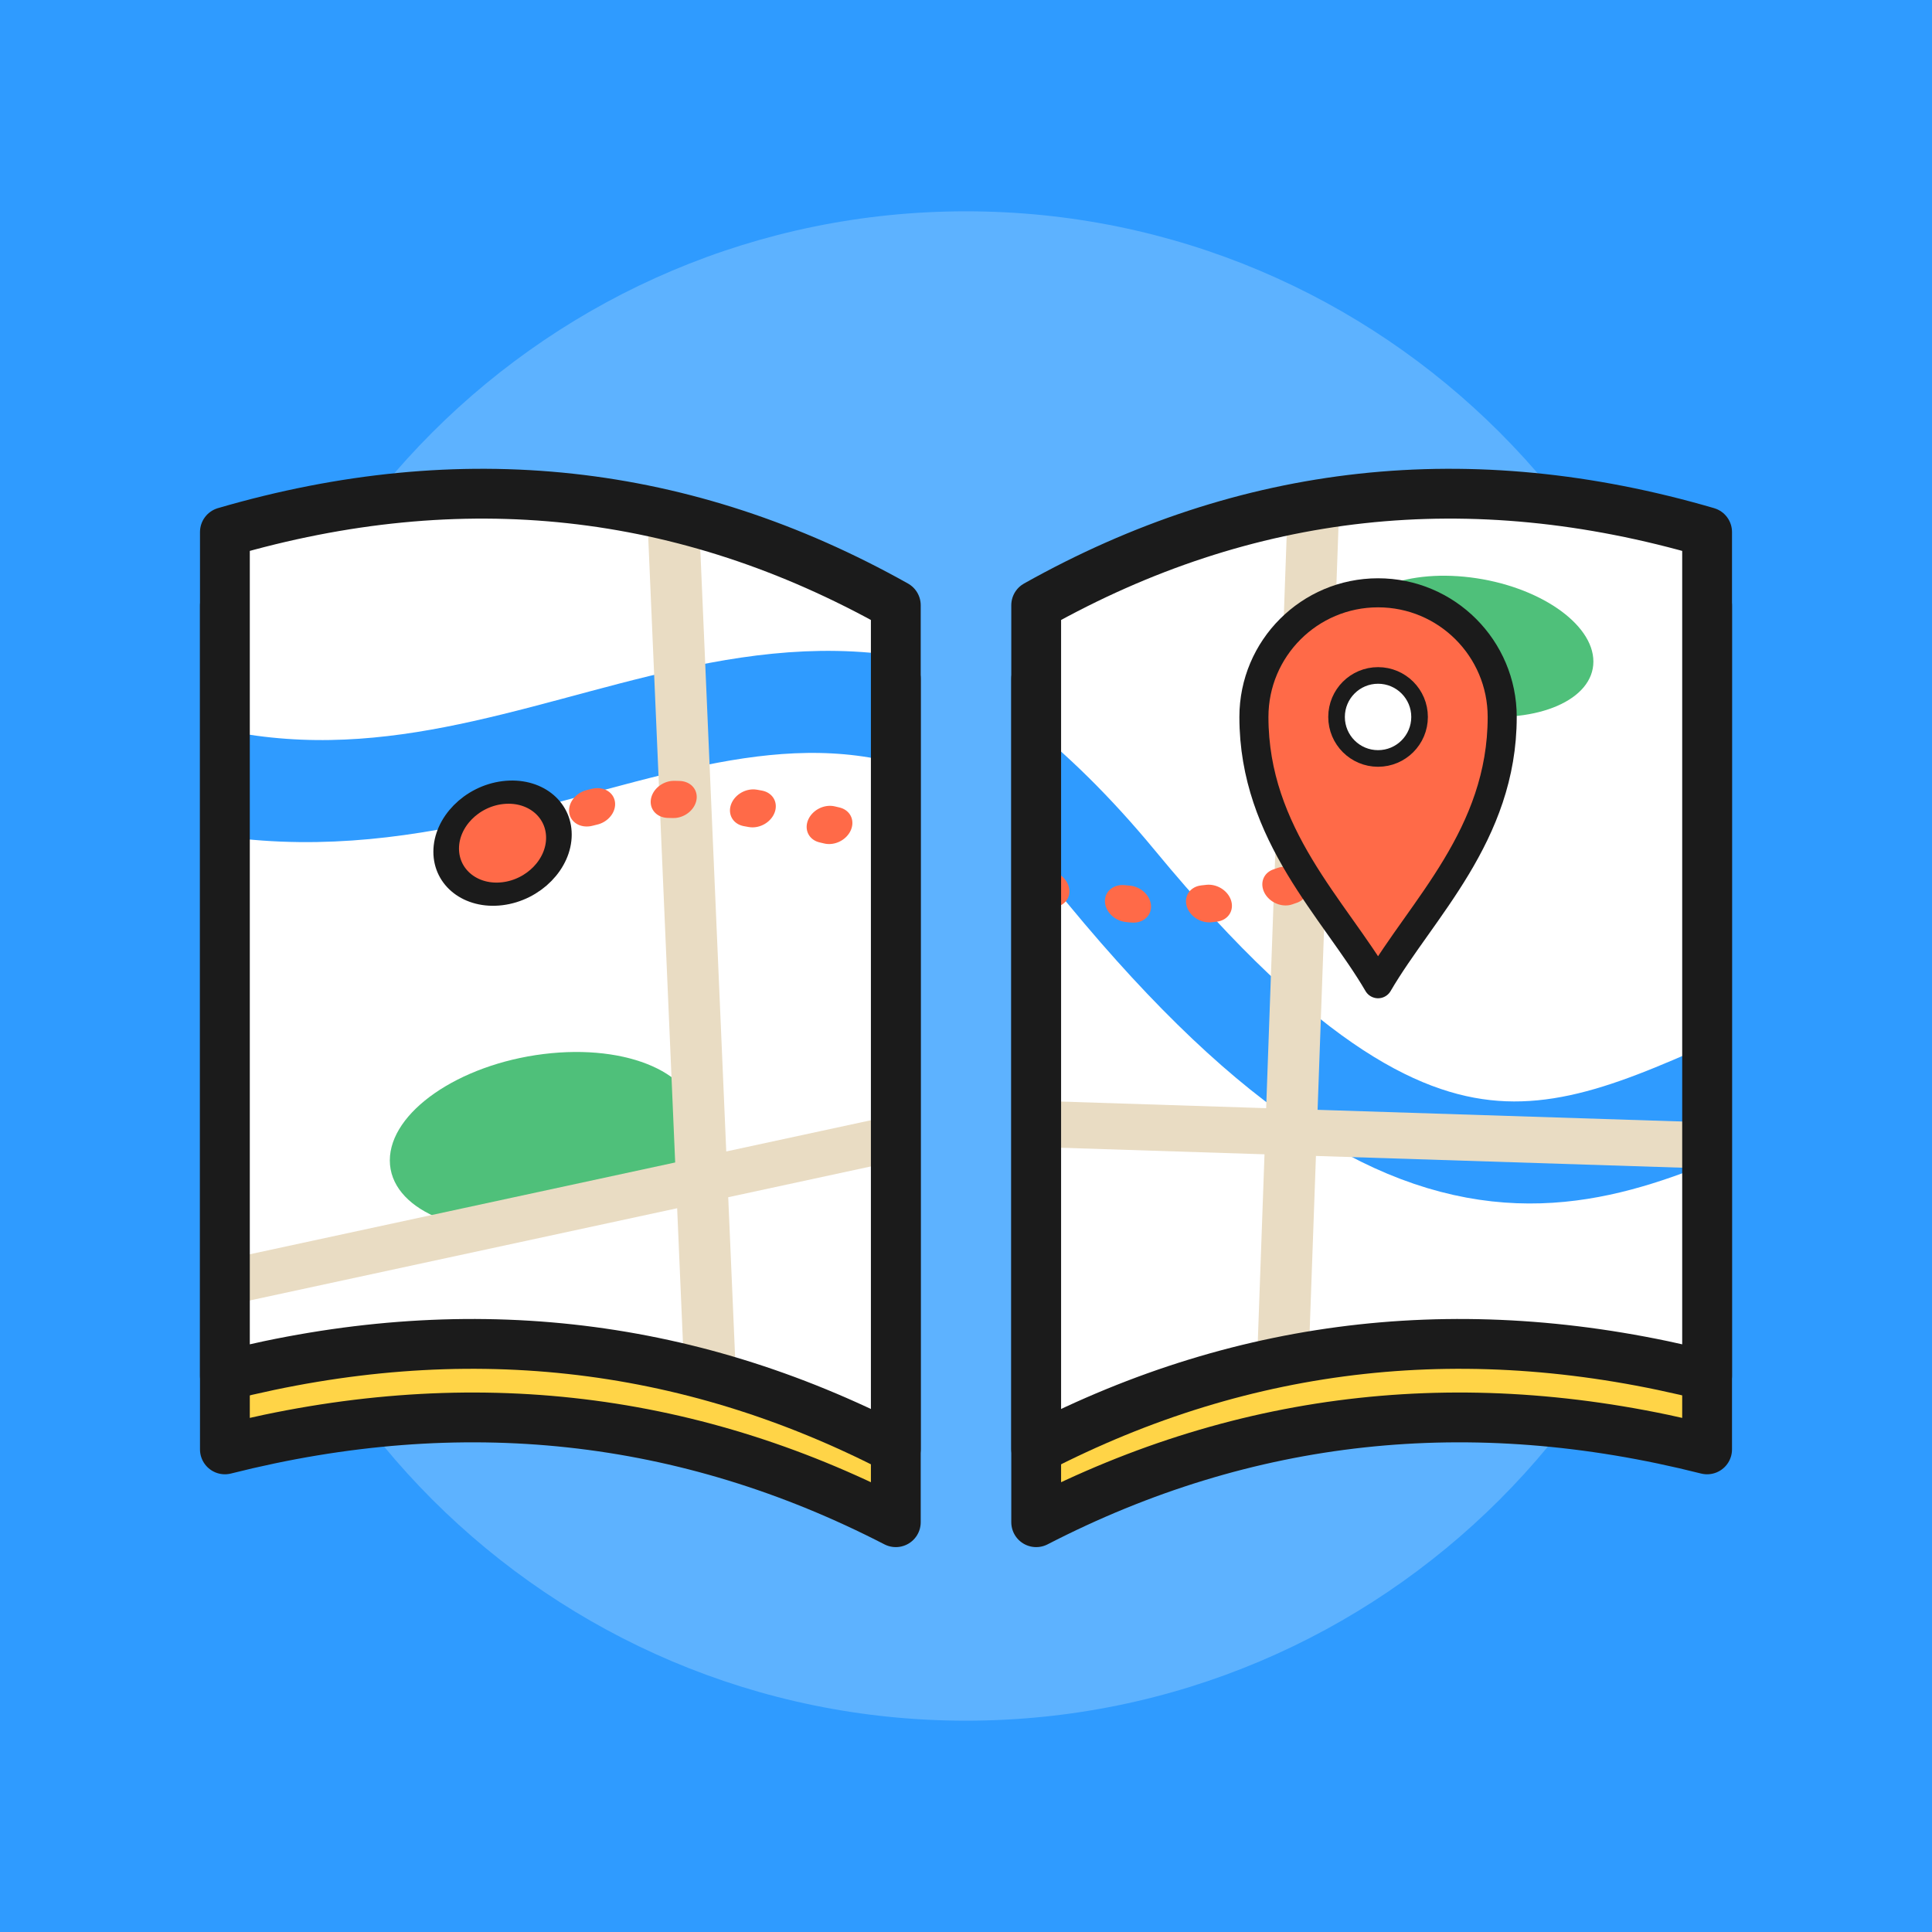
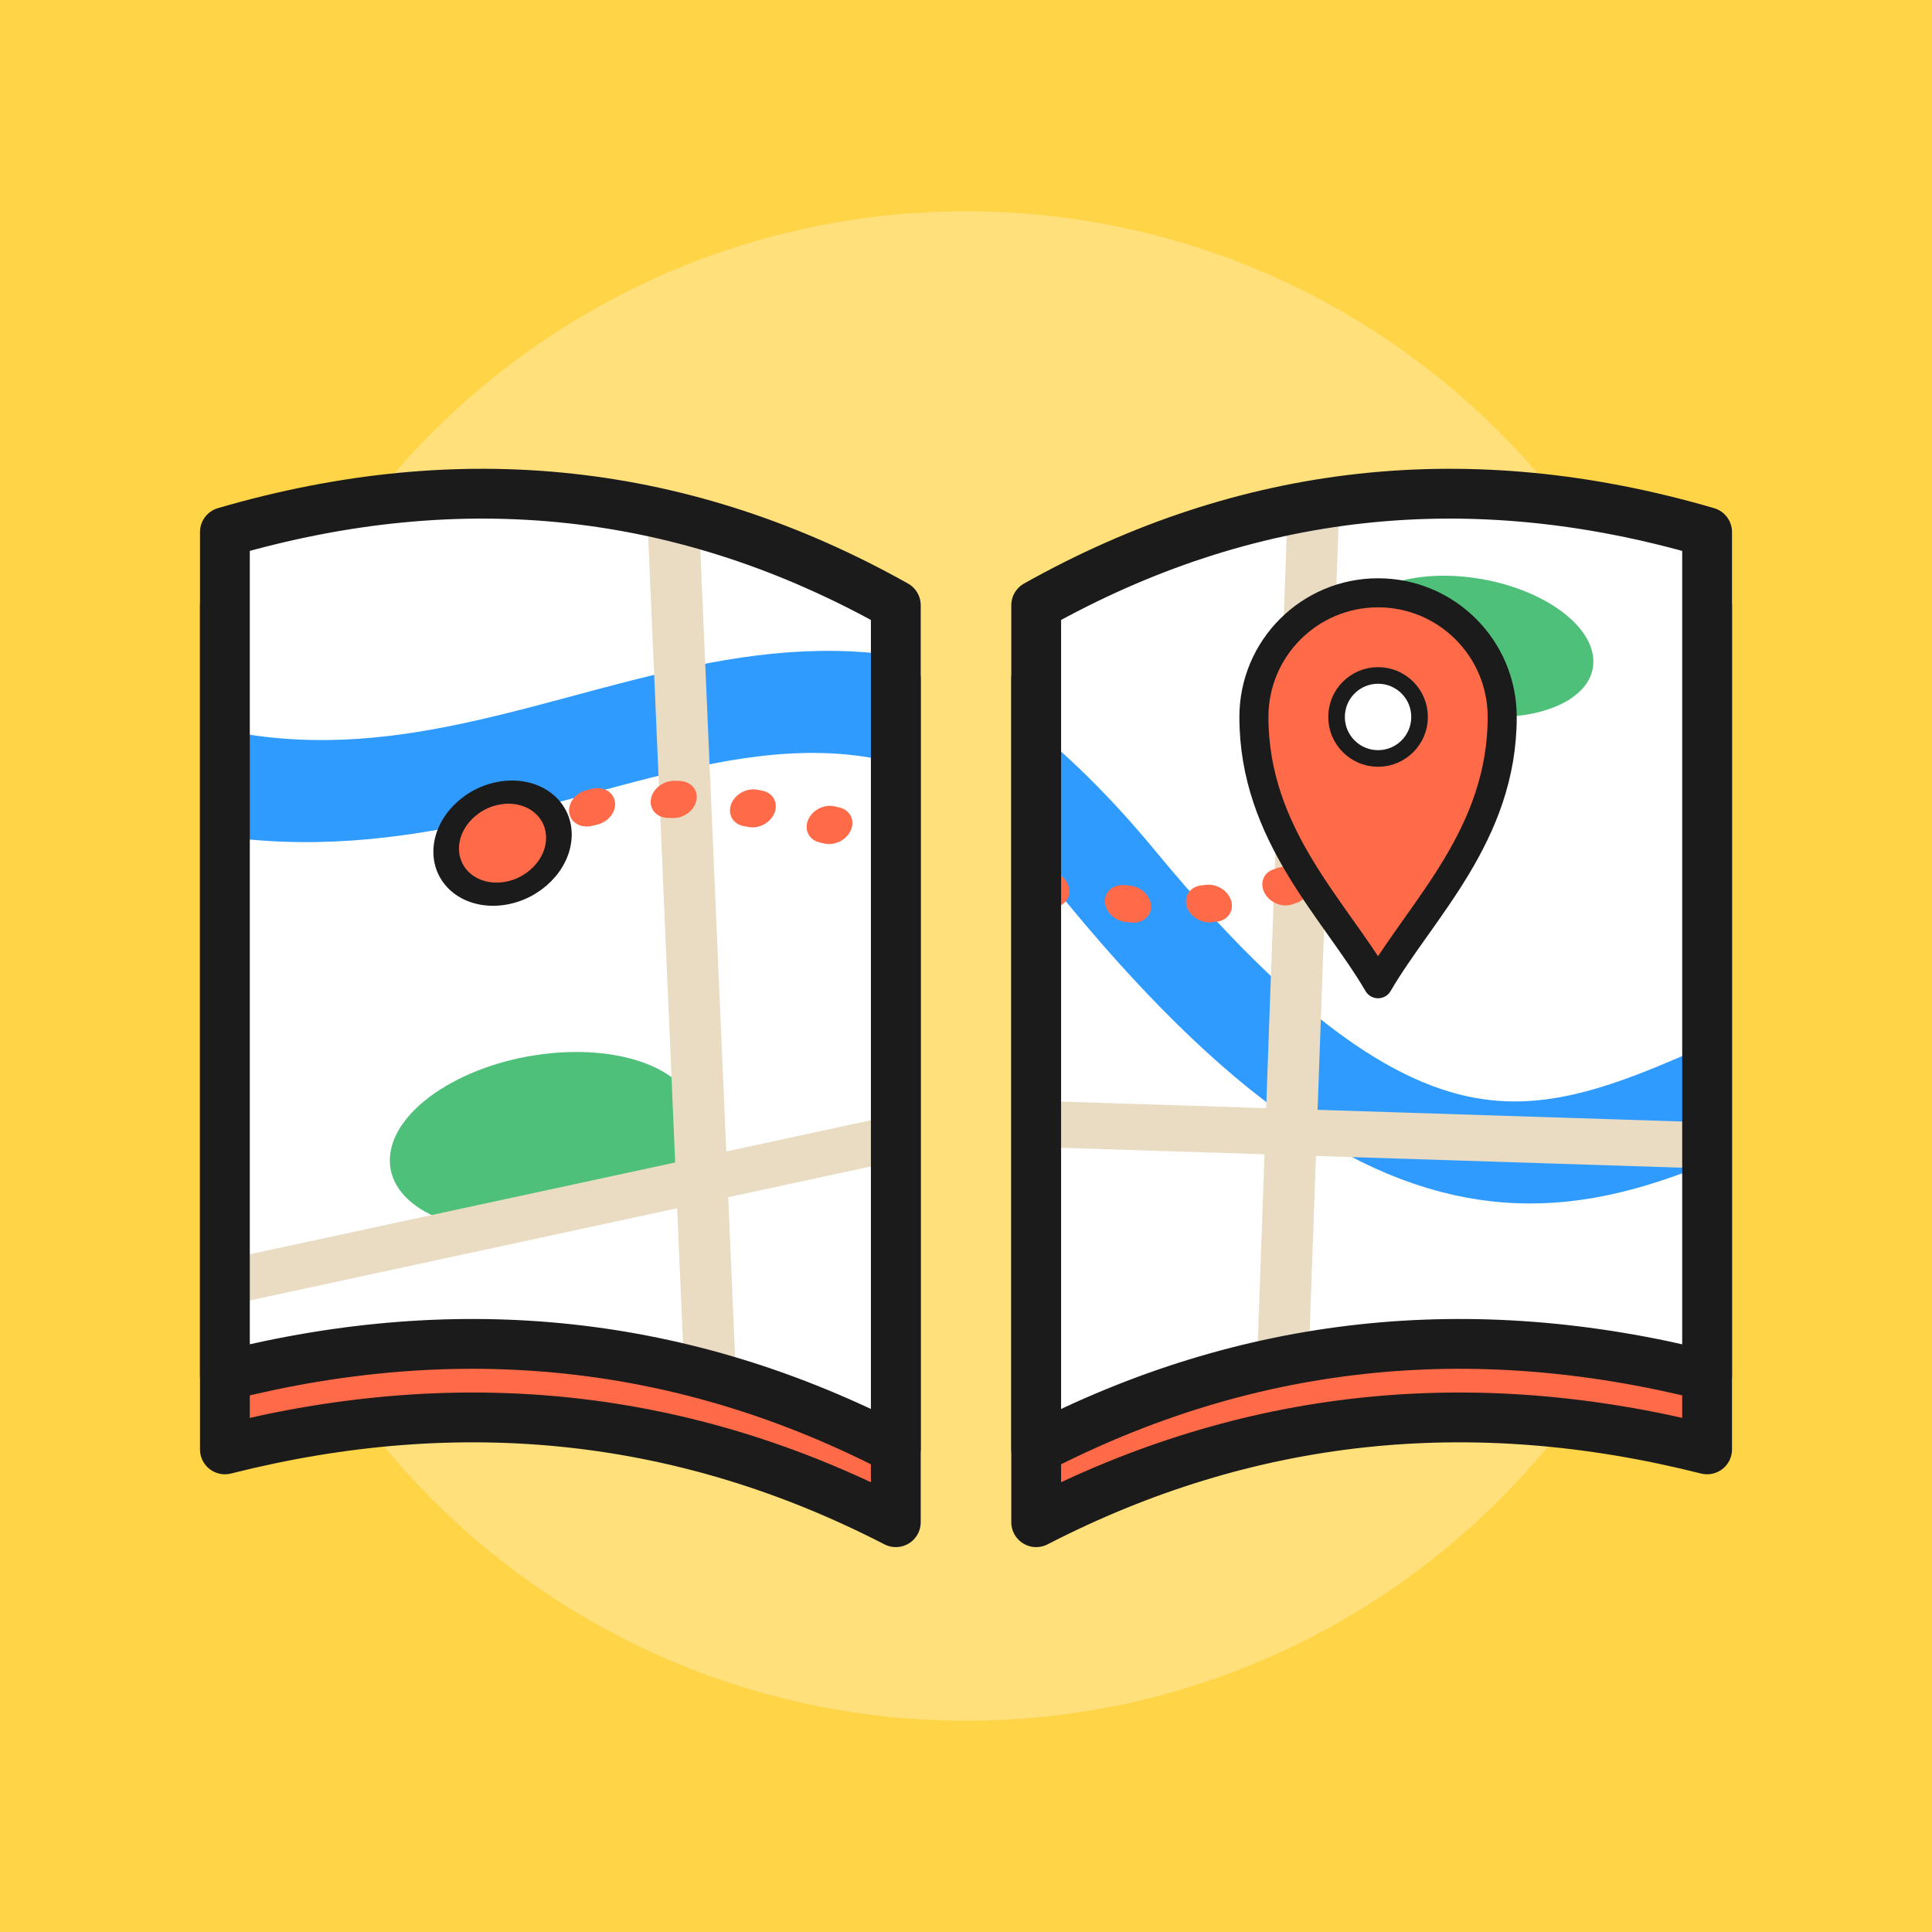
<svg xmlns="http://www.w3.org/2000/svg" viewBox="0 0 512 512">
  <defs>
    <clipPath id="ml">
      <path d="M237.4 160.4Q153.8 113.5 59.6 141L59.6 364.6Q153.8 340.8 237.4 384Z" />
    </clipPath>
    <clipPath id="mr">
      <path d="M274.6 160.4Q358.2 113.5 452.4 141L452.4 364.6Q358.2 340.8 274.6 384Z" />
    </clipPath>
  </defs>
-   <rect width="512" height="512" fill="#2F9BFF" />
-   <circle cx="256" cy="256" r="200" fill="#5DB2FF" />
-   <path d="M237.4 179.9Q153.8 133 59.6 160.5L59.6 384.1Q153.8 360.3 237.4 403.4ZM274.6 179.9Q358.2 133 452.4 160.5L452.4 384.1Q358.2 360.3 274.6 403.4Z" fill="#FFD447" stroke="#1B1B1B" stroke-width="13.2" stroke-linejoin="round" />
+   <rect width="512" height="512" fill="#FFD447" />
+   <circle cx="256" cy="256" r="200" fill="#FFE07A" />
+   <path d="M237.4 179.9Q153.8 133 59.6 160.5L59.6 384.1Q153.8 360.3 237.4 403.4ZM274.6 179.9Q358.2 133 452.4 160.5L452.4 384.1Q358.2 360.3 274.6 403.4Z" fill="#FF6A48" stroke="#1B1B1B" stroke-width="13.2" stroke-linejoin="round" />
  <path d="M237.4 160.4Q153.8 113.5 59.6 141L59.6 364.6Q153.8 340.8 237.4 384Z" fill="#FFFFFF" />
  <g clip-path="url(#ml)">
    <g transform="matrix(1.3578 -0.1683 0 1.2177 -89.5 -41.2)">
      <path d="M96 214C170 250 220 176 286 256S382 300 424 276" stroke="#2F9BFF" stroke-width="22" stroke-linecap="round" fill="none" />
      <ellipse cx="172" cy="306" rx="30" ry="19" fill="#4FC07A" />
      <ellipse cx="356" cy="196" rx="24" ry="15" fill="#4FC07A" />
      <path d="M92 330L424 296M196 140L206 400M326 150L318 400" stroke="#E9DCC3" stroke-width="10" stroke-linecap="round" />
      <path d="M166 240C210 214 262 286 322 252" stroke="#FF6A48" stroke-width="8" stroke-linecap="round" stroke-dasharray="1 15" fill="none" />
      <circle cx="164" cy="240" r="11" fill="#FF6A48" stroke="#1B1B1B" stroke-width="5" />
    </g>
  </g>
  <path d="M274.6 160.4Q358.2 113.5 452.4 141L452.4 364.6Q358.2 340.8 274.6 384Z" fill="#FFFFFF" />
  <g clip-path="url(#mr)">
    <g transform="matrix(1.3578 0.1683 0 1.2177 -93.7 -127.3)">
      <path d="M96 214C170 250 220 176 286 256S382 300 424 276" stroke="#2F9BFF" stroke-width="22" stroke-linecap="round" fill="none" />
      <ellipse cx="172" cy="306" rx="30" ry="19" fill="#4FC07A" />
      <ellipse cx="356" cy="196" rx="24" ry="15" fill="#4FC07A" />
      <path d="M92 330L424 296M196 140L206 400M326 150L318 400" stroke="#E9DCC3" stroke-width="10" stroke-linecap="round" />
      <path d="M166 240C210 214 262 286 322 252" stroke="#FF6A48" stroke-width="8" stroke-linecap="round" stroke-dasharray="1 15" fill="none" />
      <circle cx="164" cy="240" r="11" fill="#FF6A48" stroke="#1B1B1B" stroke-width="5" />
    </g>
  </g>
  <path d="M237.4 160.4Q153.8 113.5 59.6 141L59.6 364.6Q153.8 340.8 237.4 384ZM274.6 160.4Q358.2 113.5 452.4 141L452.4 364.6Q358.2 340.8 274.6 384Z" fill="none" stroke="#1B1B1B" stroke-width="13.2" stroke-linejoin="round" />
  <path d="M365.2 260.7C353.7 241 332.3 221.3 332.3 190A32.9 32.9 0 0 1 398.1 190C398.1 221.3 376.7 241 365.2 260.7Z" fill="#FF6A48" stroke="#1B1B1B" stroke-width="7.7" stroke-linejoin="round" />
  <circle cx="365.2" cy="190" r="11" fill="#FFFFFF" stroke="#1B1B1B" stroke-width="4.4" />
</svg>
